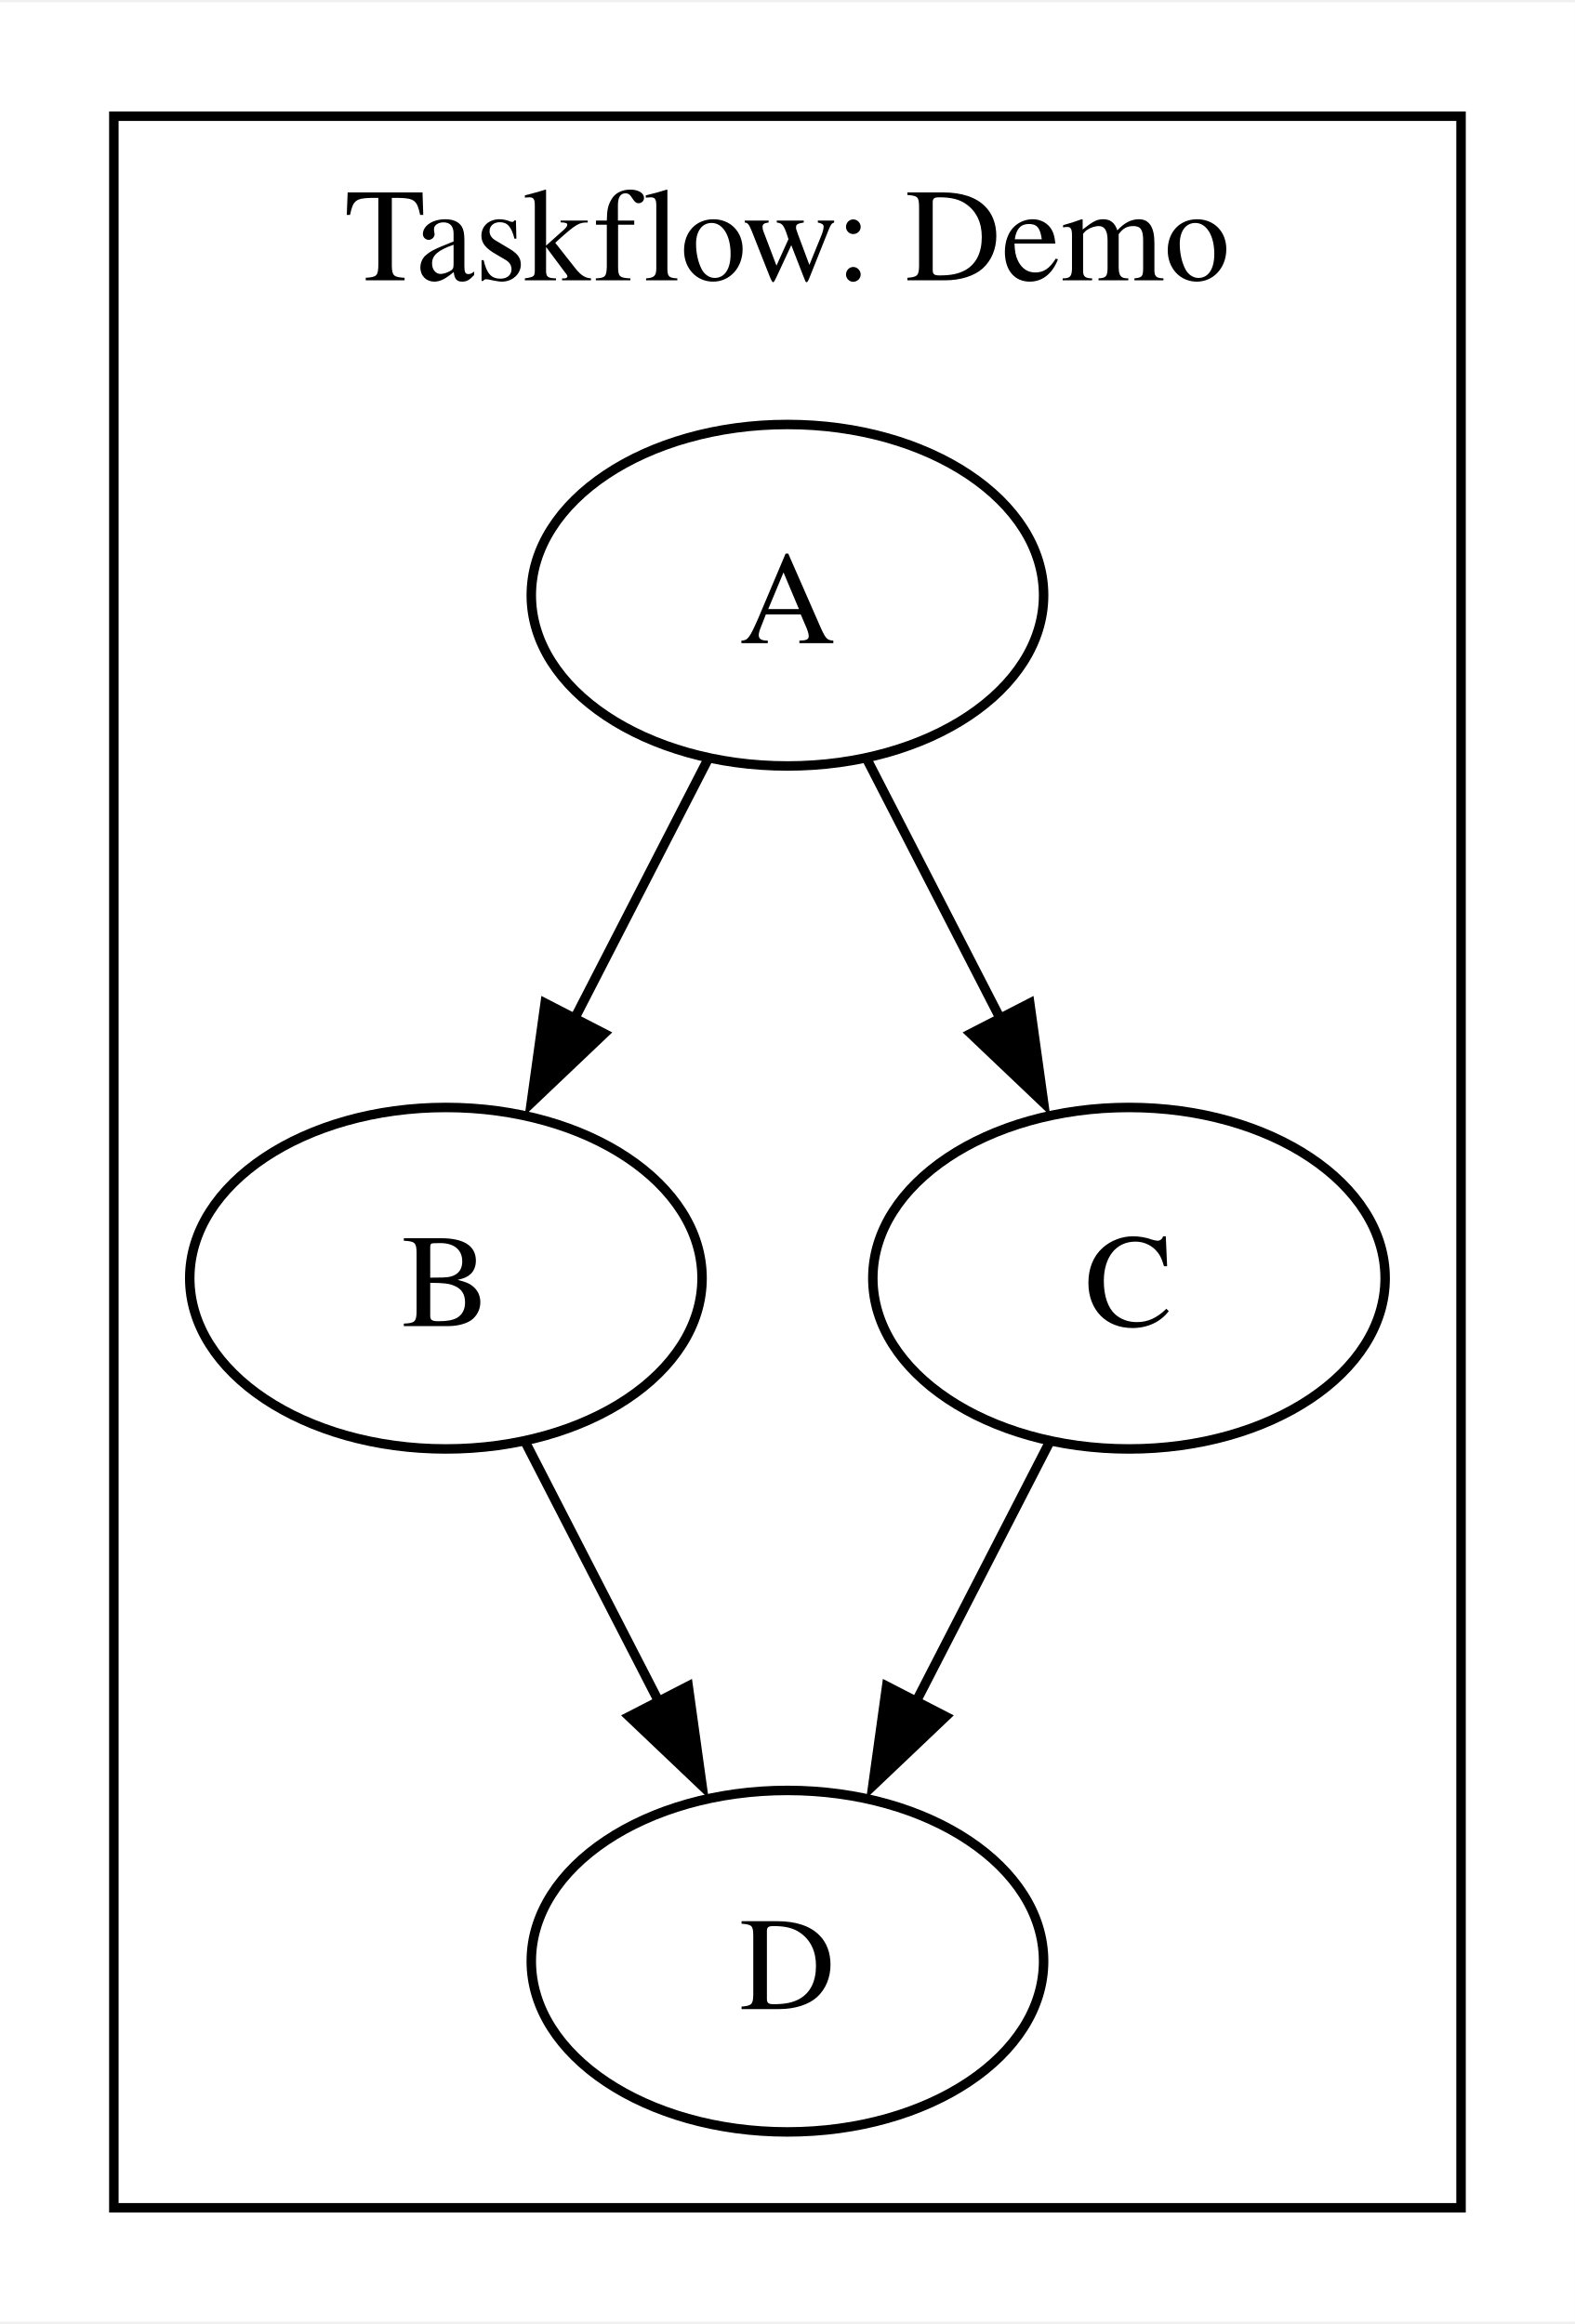
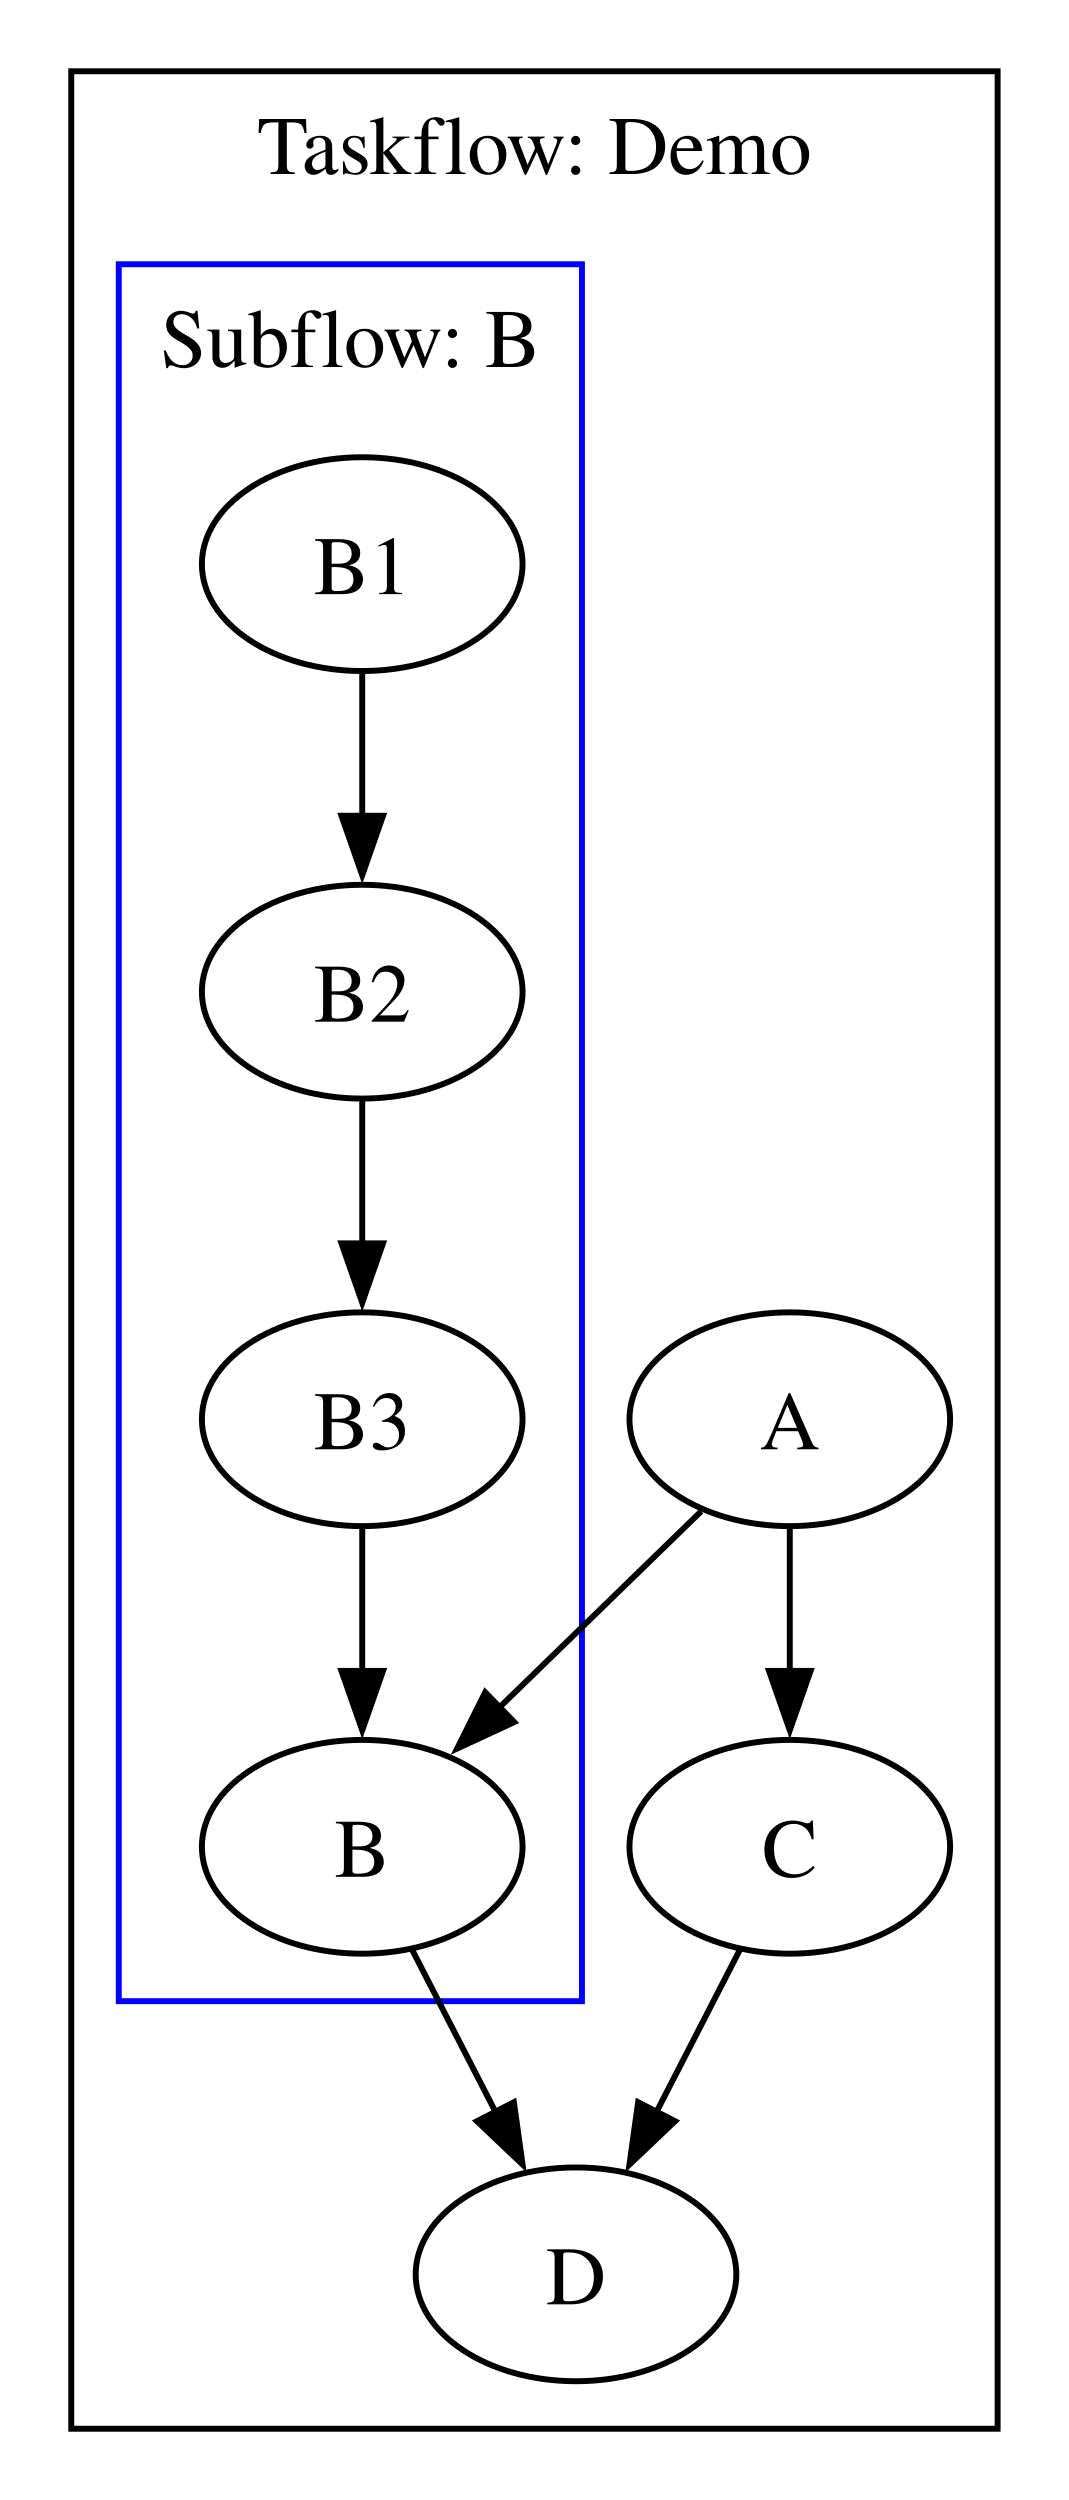
- <svg xmlns="http://www.w3.org/2000/svg" width="166pt" height="245pt" viewBox="0.00 0.00 166.00 244.50">
-   <g id="graph0" class="graph" transform="scale(1 1) rotate(0) translate(4 240.5)">
-     <polygon fill="white" stroke="none" points="-4,4 -4,-240.5 162,-240.5 162,4 -4,4" />
+ <svg xmlns="http://www.w3.org/2000/svg" width="180pt" height="421pt" viewBox="0.00 0.00 180.00 421.00">
+   <g id="graph0" class="graph" transform="scale(1 1) rotate(0) translate(4 417)">
+     <polygon fill="white" stroke="none" points="-4,4 -4,-417 176,-417 176,4 -4,4" />
    <g id="clust1" class="cluster">
-       <polygon fill="none" stroke="black" points="8,-8 8,-228.5 150,-228.5 150,-8 8,-8" />
-       <text text-anchor="middle" x="79" y="-211.2" font-family="Times,serif" font-size="14.00">Taskflow: Demo</text>
+       <polygon fill="none" stroke="black" points="8,-8 8,-405 164,-405 164,-8 8,-8" />
+       <text text-anchor="middle" x="86" y="-387.7" font-family="Times,serif" font-size="14.00">Taskflow: Demo</text>
+     </g>
+     <g id="clust2" class="cluster">
+       <polygon fill="none" stroke="blue" points="16,-80 16,-372.5 94,-372.5 94,-80 16,-80" />
+       <text text-anchor="middle" x="55" y="-355.2" font-family="Times,serif" font-size="14.00">Subflow: B</text>
    </g>
    <g id="node1" class="node">
-       <ellipse fill="none" stroke="black" cx="79" cy="-178" rx="27" ry="18" />
-       <text text-anchor="middle" x="79" y="-172.95" font-family="Times,serif" font-size="14.00">A</text>
+       <ellipse fill="none" stroke="black" cx="129" cy="-178" rx="27" ry="18" />
+       <text text-anchor="middle" x="129" y="-172.95" font-family="Times,serif" font-size="14.00">A</text>
    </g>
    <g id="node2" class="node">
-       <ellipse fill="none" stroke="black" cx="43" cy="-106" rx="27" ry="18" />
-       <text text-anchor="middle" x="43" y="-100.95" font-family="Times,serif" font-size="14.00">B</text>
+       <ellipse fill="none" stroke="black" cx="57" cy="-106" rx="27" ry="18" />
+       <text text-anchor="middle" x="57" y="-100.95" font-family="Times,serif" font-size="14.00">B</text>
    </g>
    <g id="edge1" class="edge">
-       <path fill="none" stroke="black" d="M70.65,-160.76C66.42,-152.55 61.19,-142.37 56.42,-133.09" />
-       <polygon fill="black" stroke="black" points="59.68,-131.79 52,-124.49 53.46,-134.99 59.68,-131.79" />
+       <path fill="none" stroke="black" d="M114.08,-162.5C104.23,-152.92 91.14,-140.19 79.97,-129.34" />
+       <polygon fill="black" stroke="black" points="82.59,-127 72.98,-122.54 77.71,-132.02 82.59,-127" />
    </g>
    <g id="node3" class="node">
-       <ellipse fill="none" stroke="black" cx="115" cy="-106" rx="27" ry="18" />
-       <text text-anchor="middle" x="115" y="-100.95" font-family="Times,serif" font-size="14.00">C</text>
+       <ellipse fill="none" stroke="black" cx="129" cy="-106" rx="27" ry="18" />
+       <text text-anchor="middle" x="129" y="-100.95" font-family="Times,serif" font-size="14.00">C</text>
    </g>
    <g id="edge2" class="edge">
-       <path fill="none" stroke="black" d="M87.35,-160.76C91.58,-152.55 96.81,-142.37 101.58,-133.09" />
-       <polygon fill="black" stroke="black" points="104.54,-134.99 106,-124.49 98.32,-131.79 104.54,-134.99" />
+       <path fill="none" stroke="black" d="M129,-159.7C129,-152.41 129,-143.73 129,-135.54" />
+       <polygon fill="black" stroke="black" points="132.5,-135.62 129,-125.62 125.5,-135.62 132.5,-135.62" />
    </g>
    <g id="node4" class="node">
-       <ellipse fill="none" stroke="black" cx="79" cy="-34" rx="27" ry="18" />
-       <text text-anchor="middle" x="79" y="-28.95" font-family="Times,serif" font-size="14.00">D</text>
+       <ellipse fill="none" stroke="black" cx="93" cy="-34" rx="27" ry="18" />
+       <text text-anchor="middle" x="93" y="-28.95" font-family="Times,serif" font-size="14.00">D</text>
    </g>
    <g id="edge3" class="edge">
-       <path fill="none" stroke="black" d="M51.35,-88.76C55.58,-80.55 60.81,-70.37 65.58,-61.09" />
-       <polygon fill="black" stroke="black" points="68.54,-62.99 70,-52.49 62.32,-59.79 68.54,-62.99" />
+       <path fill="none" stroke="black" d="M65.35,-88.76C69.58,-80.55 74.81,-70.37 79.58,-61.09" />
+       <polygon fill="black" stroke="black" points="82.54,-62.99 84,-52.49 76.32,-59.79 82.54,-62.99" />
+     </g>
+     <g id="edge7" class="edge">
+       <path fill="none" stroke="black" d="M120.65,-88.76C116.42,-80.55 111.19,-70.37 106.42,-61.09" />
+       <polygon fill="black" stroke="black" points="109.68,-59.79 102,-52.49 103.46,-62.99 109.68,-59.79" />
+     </g>
+     <g id="node5" class="node">
+       <ellipse fill="none" stroke="black" cx="57" cy="-322" rx="27" ry="18" />
+       <text text-anchor="middle" x="57" y="-316.95" font-family="Times,serif" font-size="14.00">B1</text>
+     </g>
+     <g id="node6" class="node">
+       <ellipse fill="none" stroke="black" cx="57" cy="-250" rx="27" ry="18" />
+       <text text-anchor="middle" x="57" y="-244.95" font-family="Times,serif" font-size="14.00">B2</text>
    </g>
    <g id="edge4" class="edge">
-       <path fill="none" stroke="black" d="M106.65,-88.76C102.42,-80.55 97.19,-70.37 92.42,-61.09" />
-       <polygon fill="black" stroke="black" points="95.68,-59.79 88,-52.49 89.46,-62.99 95.68,-59.79" />
+       <path fill="none" stroke="black" d="M57,-303.7C57,-296.41 57,-287.73 57,-279.54" />
+       <polygon fill="black" stroke="black" points="60.5,-279.62 57,-269.62 53.5,-279.62 60.5,-279.62" />
+     </g>
+     <g id="node7" class="node">
+       <ellipse fill="none" stroke="black" cx="57" cy="-178" rx="27" ry="18" />
+       <text text-anchor="middle" x="57" y="-172.95" font-family="Times,serif" font-size="14.00">B3</text>
+     </g>
+     <g id="edge5" class="edge">
+       <path fill="none" stroke="black" d="M57,-231.7C57,-224.41 57,-215.73 57,-207.54" />
+       <polygon fill="black" stroke="black" points="60.5,-207.62 57,-197.62 53.5,-207.62 60.5,-207.62" />
+     </g>
+     <g id="edge6" class="edge">
+       <path fill="none" stroke="black" d="M57,-159.7C57,-152.41 57,-143.73 57,-135.54" />
+       <polygon fill="black" stroke="black" points="60.5,-135.62 57,-125.62 53.5,-135.62 60.5,-135.62" />
    </g>
  </g>
</svg>
